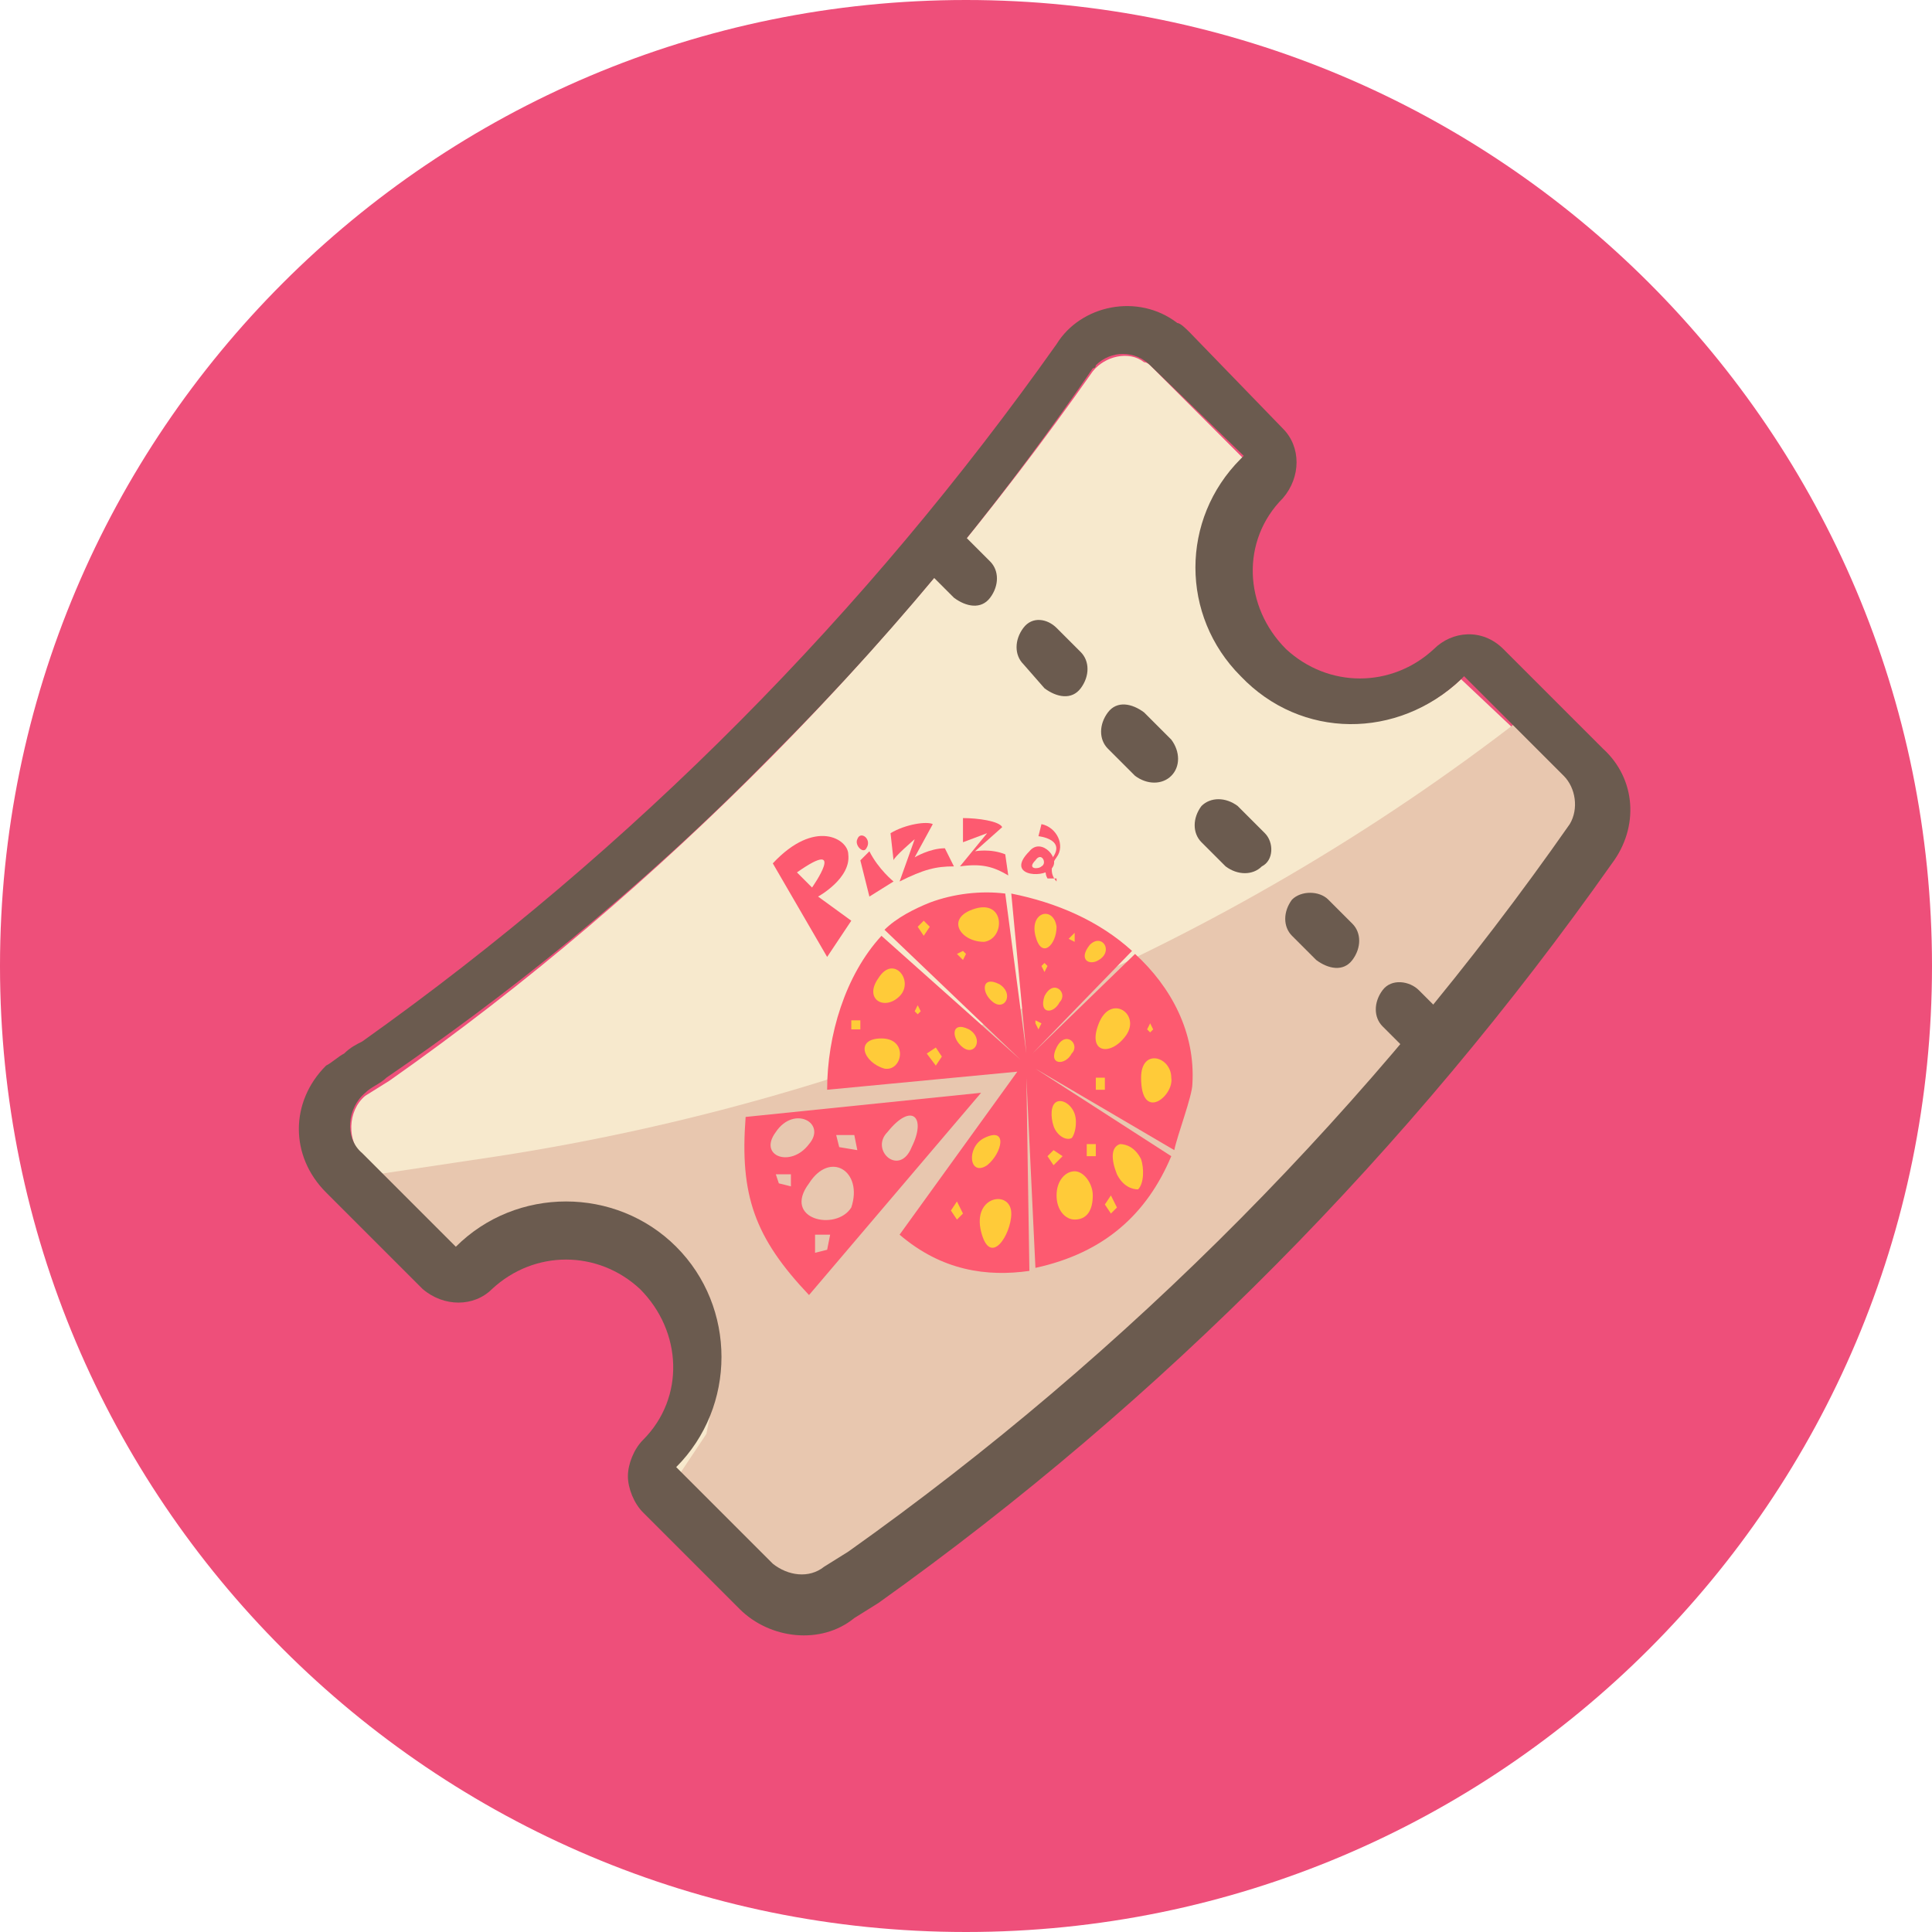
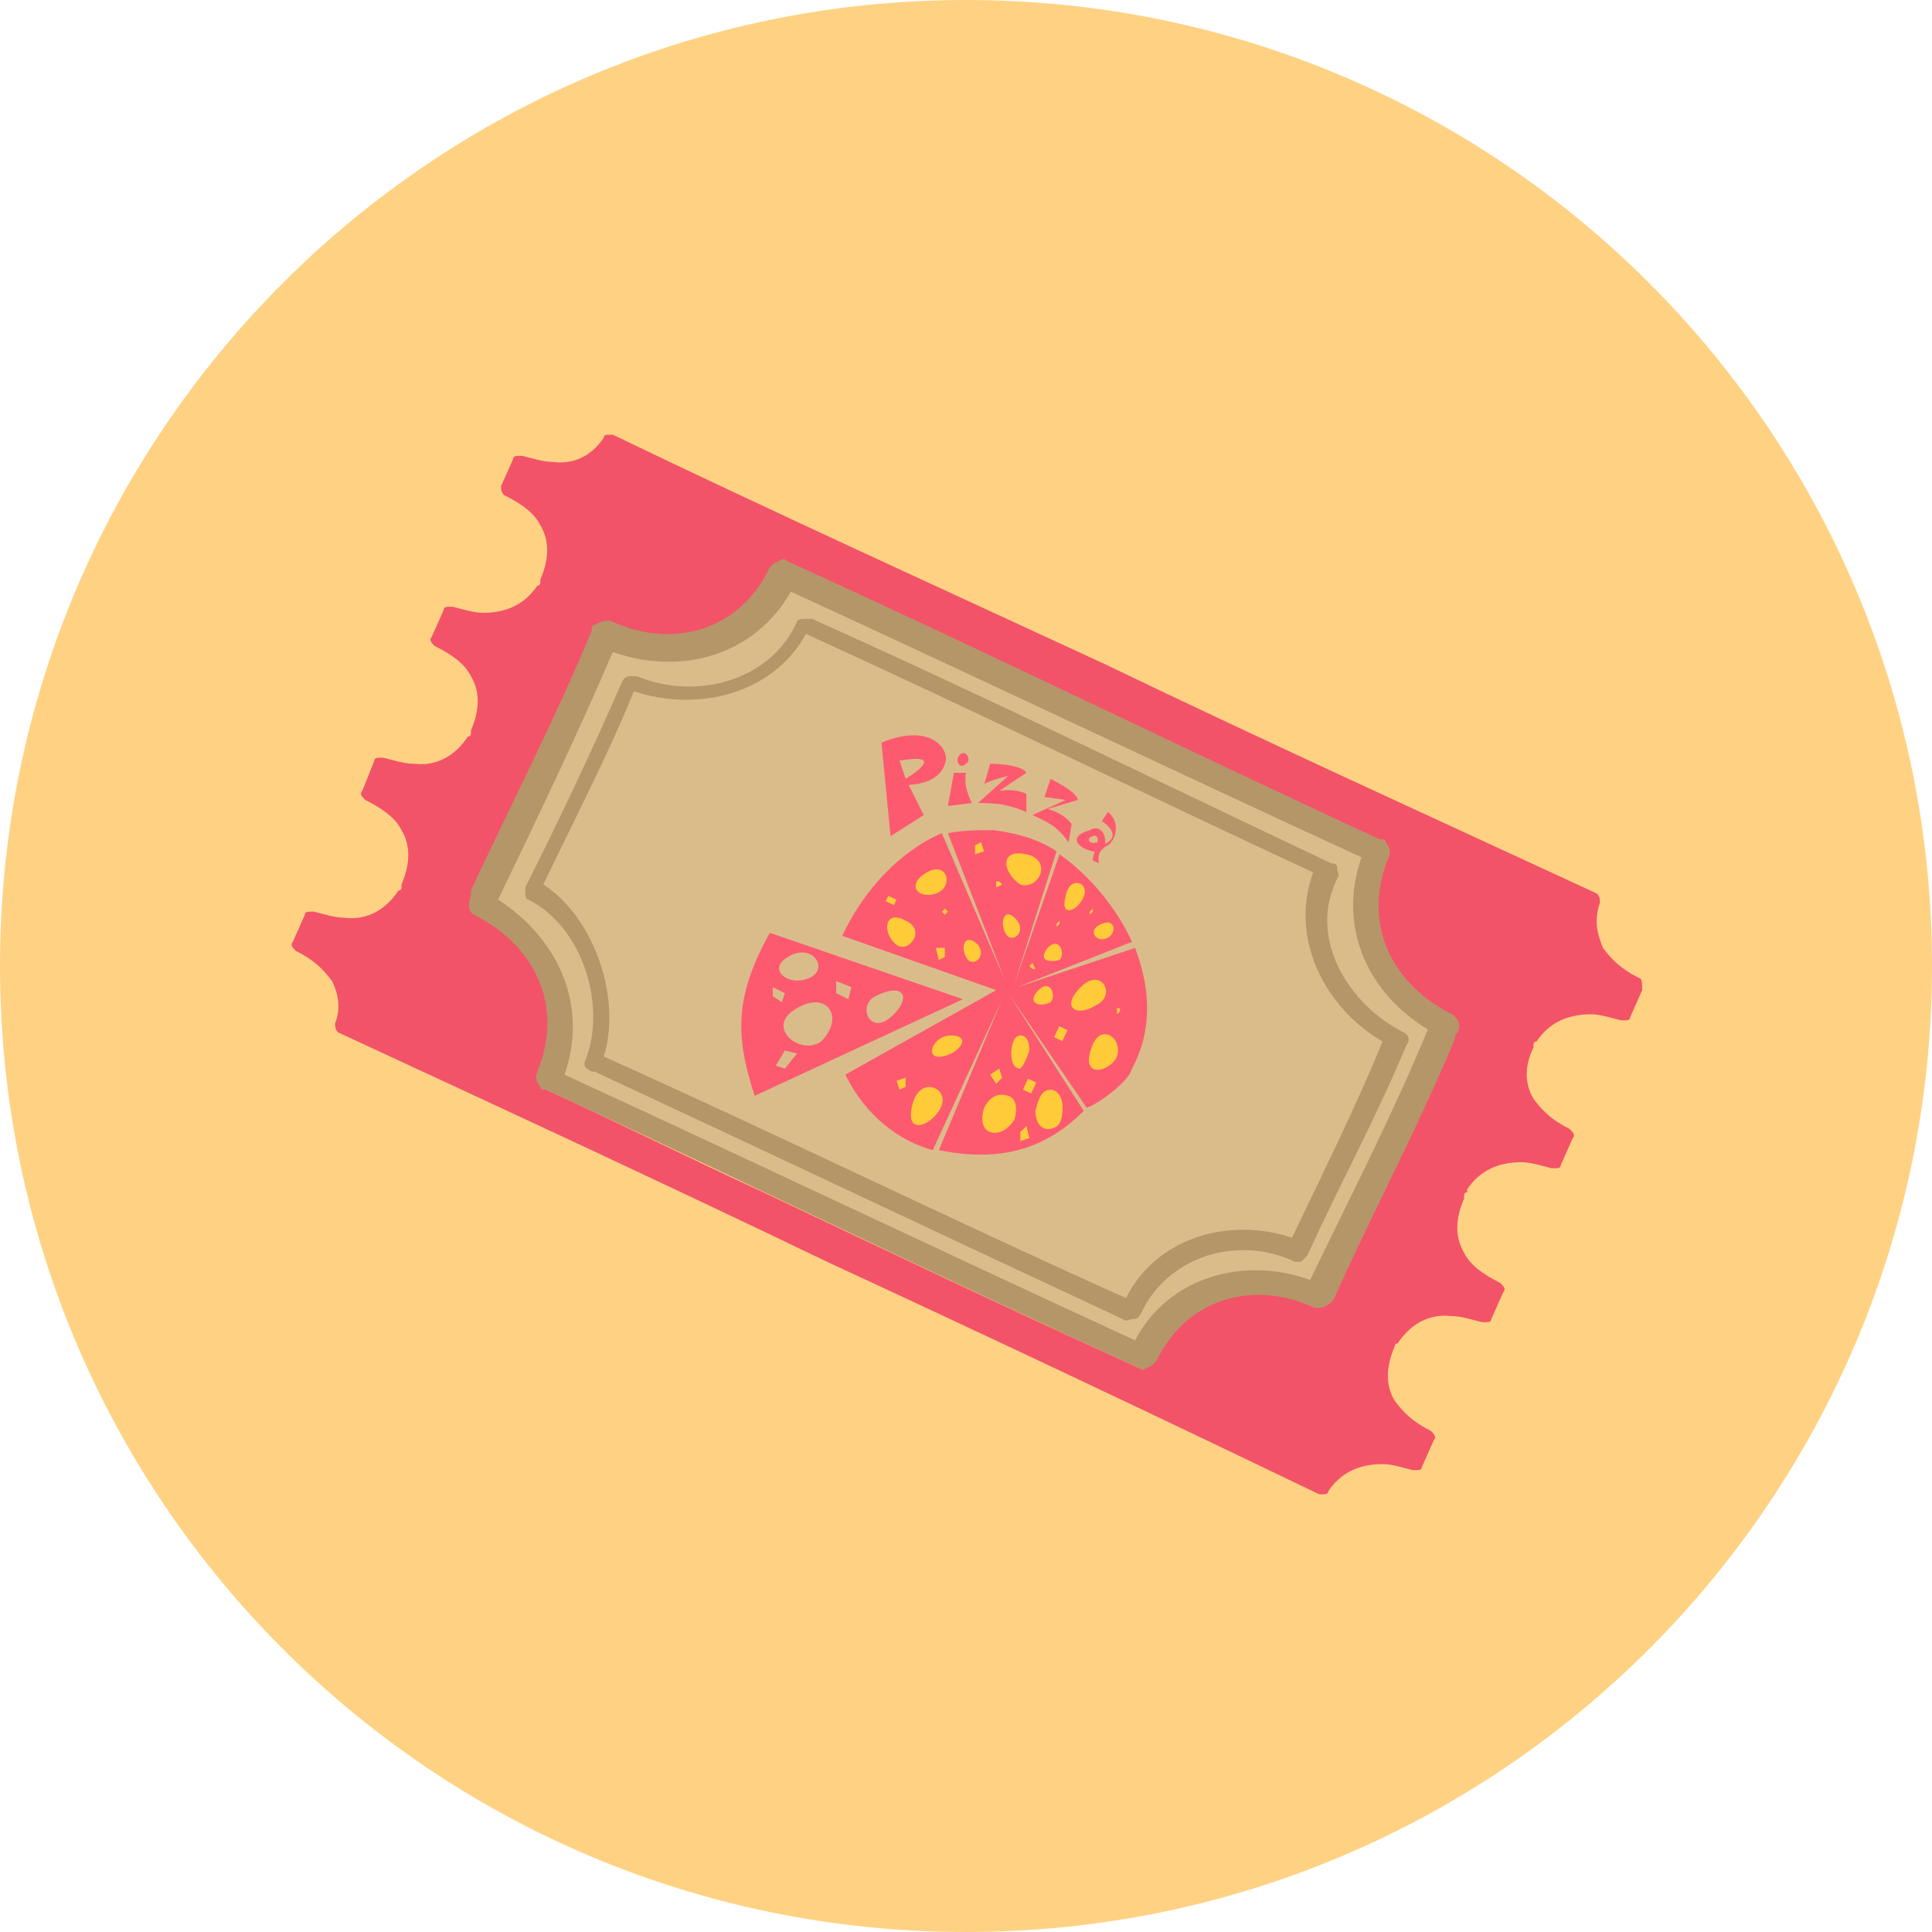
- <svg xmlns="http://www.w3.org/2000/svg" version="1.1" id="Layer_1" x="0px" y="0px" viewBox="0 0 64 64" enable-background="new 0 0 64 64" xml:space="preserve">
-   <circle fill-rule="evenodd" clip-rule="evenodd" fill="#EE4F7A" cx="32" cy="32" r="32" />
-   <path fill="#F7E9CD" d="M51.9,25.8c0.4,0.4,0.5,1.2,0.1,1.6c-6.5,9.3-14.6,17.5-23.9,24.1l-0.8,0.5c-0.5,0.4-1.3,0.3-1.7-0.1  l-3.3-3.3c2-2.1,1.9-5.3-0.1-7.3c-2-1.9-5.1-1.9-7.2,0l-3-3c-0.5-0.5-0.5-1.5,0.1-2l0.8-0.5c9.1-6.4,16.9-14.4,23.3-23.5  c0.4-0.5,1.2-0.7,1.7-0.3c0.1,0,0.2,0.1,0.2,0.1l3.1,3.1c-2,2.1-1.9,5.3,0.1,7.3c2,1.9,5.1,1.9,7.1,0L51.9,25.8L51.9,25.8z" />
-   <path fill="#E8C7AF" d="M53.4,26.7L41.6,41.6L26.3,53.2l-2.9-2.9l-1-1.3l1-1.5l0.3-1.5l-0.2-1.6l-0.6-1.5l-1-1.2l-1.2-0.8l-1.2-0.5  h-1.6L16,40.9l-1,0.9l-2.5-2.9l4-0.6c12.3-1.9,24.1-6.9,33.9-14.5L53.4,26.7L53.4,26.7z" />
+ <svg xmlns="http://www.w3.org/2000/svg" version="1.1" id="Layer_1" x="0px" y="0px" viewBox="0 0 64 64" style="enable-background:new 0 0 64 64;" xml:space="preserve">
+   <style type="text/css">
+ 	.st0{fill:#FFD283;}
+ 	.st1{fill:#DABC8B;}
+ 	.st2{fill:#F35369;}
+ 	.st3{fill:#B59669;}
+ 	.st4{fill:#FD5A70;}
+ 	.st5{fill:#FFCB39;}
+ </style>
  <g>
-     <path fill-rule="evenodd" clip-rule="evenodd" fill="#6B5B4F" d="M53.1,24.8l-3.3-3.3c-0.7-0.7-1.7-0.6-2.3,0   c-1.4,1.3-3.5,1.3-4.9,0c-1.4-1.4-1.5-3.6-0.1-5c0.6-0.7,0.6-1.7,0-2.3L39.4,11c-0.1-0.1-0.3-0.3-0.4-0.3c-1.3-1-3.2-0.6-4,0.7   C28.7,20.3,21,28.1,12,34.5c-0.2,0.1-0.4,0.2-0.6,0.4c-0.2,0.1-0.4,0.3-0.6,0.4c-1.2,1.2-1.2,3,0,4.2l3.2,3.2   c0.7,0.6,1.7,0.6,2.3,0c1.4-1.3,3.5-1.3,4.9,0c1.4,1.4,1.5,3.6,0.1,5c-0.3,0.3-0.5,0.8-0.5,1.2c0,0.4,0.2,0.9,0.5,1.2l3.2,3.2   c1,1,2.7,1.2,3.8,0.3l0.8-0.5c9.4-6.7,17.6-15,24.3-24.5C54.3,27.4,54.2,25.8,53.1,24.8z M52,27.3c-6.5,9.3-14.6,17.5-23.9,24.1   l-0.8,0.5c-0.5,0.4-1.2,0.3-1.7-0.1l-3.2-3.2c2-2,2-5.3,0-7.3c-2-2-5.3-2-7.3,0L12,38.2c-0.6-0.5-0.5-1.5,0.1-2   c0.2-0.2,0.5-0.3,0.7-0.5c3.8-2.6,8.3-6.1,12.8-10.7c4.5-4.5,8-9,10.6-12.8c0.1,0,0.1-0.1,0.1-0.1c0.5-0.5,1.3-0.5,1.8,0l3.1,3   l-0.1,0.1c-2,2-2,5.2,0,7.2c2,2.1,5.2,2.1,7.3,0.1l0.1-0.1l3.3,3.3C52.2,26.1,52.3,26.8,52,27.3z" />
+     <circle class="st0" cx="32" cy="32" r="32" />
+   </g>
+   <g>
    <g>
-       <path id="A" fill-rule="evenodd" clip-rule="evenodd" fill="#6B5B4F" d="M32,17.8l0.8,0.8c0.3,0.3,0.3,0.8,0,1.2s-0.8,0.3-1.2,0    L30.8,19c-0.3-0.3-0.3-0.8,0-1.2S31.7,17.5,32,17.8z" />
-     </g>
-     <g>
-       <path fill-rule="evenodd" clip-rule="evenodd" fill="#6B5B4F" d="M35,20.8l0.8,0.8c0.3,0.3,0.3,0.8,0,1.2s-0.8,0.3-1.2,0L33.9,22    c-0.3-0.3-0.3-0.8,0-1.2S34.7,20.5,35,20.8z" />
-     </g>
-     <g>
-       <path id="B" fill-rule="evenodd" clip-rule="evenodd" fill="#6B5B4F" d="M38.8,25.7c-0.3,0.3-0.8,0.3-1.2,0l0,0l-0.9-0.9    c-0.3-0.3-0.3-0.8,0-1.2s0.8-0.3,1.2,0l0.9,0.9C39.1,24.9,39.1,25.4,38.8,25.7L38.8,25.7z" />
-     </g>
-     <g>
-       <path fill-rule="evenodd" clip-rule="evenodd" fill="#6B5B4F" d="M41.8,28.7c-0.3,0.3-0.8,0.3-1.2,0l0,0l-0.8-0.8    c-0.3-0.3-0.3-0.8,0-1.2c0.3-0.3,0.8-0.3,1.2,0l0.9,0.9C42.2,27.9,42.2,28.5,41.8,28.7L41.8,28.7z" />
-     </g>
-     <path fill-rule="evenodd" clip-rule="evenodd" fill="#6B5B4F" d="M44,29.8l0.8,0.8c0.3,0.3,0.3,0.8,0,1.2s-0.8,0.3-1.2,0l-0.8-0.8   c-0.3-0.3-0.3-0.8,0-1.2C43.1,29.5,43.7,29.5,44,29.8L44,29.8z" />
-     <g>
-       <path fill-rule="evenodd" clip-rule="evenodd" fill="#6B5B4F" d="M47,32.8l0.8,0.8c0.3,0.3,0.3,0.8,0,1.2s-0.8,0.3-1.2,0l-0.8-0.8    c-0.3-0.3-0.3-0.8,0-1.2S46.7,32.5,47,32.8z" />
-     </g>
-     <g>
-       <path fill="#FD5A70" d="M32.5,36.2l-5.7,6.7c-1.8-1.9-2.3-3.3-2.1-5.9L32.5,36.2z M26.8,37.9c0.6-0.7-0.5-1.3-1.1-0.4    C25.1,38.3,26.2,38.7,26.8,37.9z M27.5,40.9h-0.5L27,41.5l0.4-0.1L27.5,40.9z M26.8,39.2c-0.9,1.2,0.9,1.6,1.4,0.8    C28.6,38.8,27.5,38.1,26.8,39.2z M28.4,38.1l-0.1-0.5h-0.6l0.1,0.4L28.4,38.1z M26.2,39.3v-0.4h-0.5l0.1,0.3L26.2,39.3z M30.2,38    c0.5-1,0-1.5-0.8-0.5C28.8,38.1,29.8,39,30.2,38z" />
+       <path class="st1" d="M37.7,45.2C37.7,45.2,37.7,45.2,37.7,45.2c-4.2-1.9-8.4-3.9-12.5-5.8c-2.4-1.1-4.8-2.3-7.2-3.4    c0,0-0.1,0-0.1-0.1c-0.1-0.1-0.1-0.2-0.1-0.3c1-2.1,0.1-4.3-2.2-5.5c-0.1,0-0.1-0.1-0.1-0.1c0-0.1,0-0.1,0-0.2c0,0,0-0.1,0-0.1    c0,0,0-0.1,0-0.1c0.4-0.9,0.9-1.9,1.3-2.8c0.9-1.9,1.9-3.9,2.7-5.8c0,0,0-0.1,0.1-0.1c0,0,0,0,0,0c0,0,0.1-0.1,0.2-0.1    c0,0,0.1,0,0.1,0c0.5,0.2,1.1,0.4,1.6,0.4c1.7,0.1,3.2-0.8,3.9-2.4c0-0.1,0.1-0.1,0.1-0.1c0.1,0,0.1,0,0.1,0c0,0,0.1,0,0.1,0    c4.1,1.9,8.3,3.8,12.3,5.7c2.4,1.1,4.8,2.3,7.3,3.4c0,0,0.1,0,0.1,0.1c0.1,0.1,0.1,0.2,0.1,0.3c-1,2.1-0.1,4.3,2.2,5.4    c0.1,0,0.1,0.1,0.1,0.1c0,0.1,0,0.1-0.1,0.2c0,0,0,0.1-0.1,0.1l0,0.1c-0.8,2-1.8,3.9-2.7,5.8c-0.4,0.9-0.9,1.9-1.3,2.8    c-0.1,0.1-0.2,0.2-0.3,0.2l0,0c0,0-0.1,0-0.1,0c-0.5-0.2-1.1-0.4-1.6-0.4c-1.7-0.1-3.2,0.8-3.9,2.4c0,0.1-0.1,0.1-0.1,0.1    C37.8,45.2,37.8,45.2,37.7,45.2z" />
+       <path class="st2" d="M54.3,32.4c-0.6-0.3-0.9-0.6-1.2-1c-0.2-0.5-0.3-0.9-0.1-1.5c0-0.1,0-0.2-0.1-0.3c-5.4-2.5-10.9-5-16.3-7.6    c-5.4-2.5-10.9-5-16.3-7.6c0,0-0.1,0-0.1,0c-0.1,0-0.2,0-0.2,0.1c-0.4,0.6-1,0.9-1.7,0.8c-0.3,0-0.6-0.1-1-0.2c0,0,0,0-0.1,0    c-0.1,0-0.2,0-0.2,0.1l-0.4,0.9c0,0.1,0,0.2,0.1,0.3c0.6,0.3,1,0.6,1.2,1c0.3,0.5,0.3,1.1,0,1.8c0,0,0,0.1,0,0.1    c0,0,0,0.1-0.1,0.1c0,0,0,0,0,0c-0.4,0.6-1,0.9-1.8,0.9c-0.3,0-0.6-0.1-1-0.2c0,0,0,0-0.1,0c-0.1,0-0.2,0-0.2,0.1l-0.4,0.9    c-0.1,0.1,0,0.2,0.1,0.3c0.6,0.3,1,0.6,1.2,1c0.3,0.5,0.3,1.1,0,1.8c0,0,0,0,0,0c0,0,0,0,0,0.1c0,0,0,0.1-0.1,0.1c0,0,0,0,0,0    c-0.4,0.6-1,1-1.8,0.9c-0.3,0-0.6-0.1-1-0.2c0,0,0,0-0.1,0c-0.1,0-0.2,0-0.2,0.1L12,26.2c-0.1,0.1,0,0.2,0.1,0.3    c0.6,0.3,1,0.6,1.2,1c0.3,0.5,0.3,1.1,0,1.8c0,0,0,0,0,0c0,0,0,0,0,0.1c0,0,0,0.1-0.1,0.1c0,0,0,0,0,0c-0.4,0.6-1,1-1.8,0.9    c-0.3,0-0.6-0.1-1-0.2c0,0,0,0-0.1,0c-0.1,0-0.2,0-0.2,0.1l-0.4,0.9c-0.1,0.1,0,0.2,0.1,0.3c0.6,0.3,0.9,0.6,1.2,1    c0.2,0.4,0.3,0.9,0.1,1.4c0,0.1,0,0.2,0.1,0.3c5.4,2.5,10.8,5,16.2,7.6c5.4,2.5,10.9,5.1,16.3,7.7c0,0,0.1,0,0.1,0    c0.1,0,0.2,0,0.2-0.1c0.4-0.6,1-0.9,1.8-0.9c0.3,0,0.6,0.1,1,0.2c0,0,0,0,0.1,0c0.1,0,0.2,0,0.2-0.1l0.4-0.9    c0.1-0.1,0-0.2-0.1-0.3c-0.6-0.3-0.9-0.6-1.2-1c-0.3-0.5-0.3-1.1,0-1.8c0,0,0,0,0,0c0,0,0,0,0,0c0,0,0-0.1,0.1-0.1c0,0,0,0,0,0    c0.4-0.6,1-1,1.8-0.9c0.3,0,0.6,0.1,1,0.2c0,0,0,0,0.1,0c0.1,0,0.2,0,0.2-0.1l0.4-0.9c0.1-0.1,0-0.2-0.1-0.3c-0.6-0.3-1-0.6-1.2-1    c-0.3-0.5-0.3-1.1,0-1.8c0,0,0,0,0,0c0,0,0,0,0-0.1c0,0,0-0.1,0.1-0.1c0,0,0,0,0-0.1c0.4-0.6,1-0.9,1.8-0.9c0.3,0,0.6,0.1,1,0.2    c0,0,0,0,0.1,0c0.1,0,0.2,0,0.2-0.1l0.4-0.9c0.1-0.1,0-0.2-0.1-0.3c-0.6-0.3-0.9-0.6-1.2-1c-0.3-0.5-0.3-1.1,0-1.7c0,0,0,0,0,0    c0,0,0,0,0-0.1c0,0,0-0.1,0.1-0.1c0,0,0,0,0,0c0.4-0.6,1-0.9,1.8-0.9c0.3,0,0.6,0.1,1,0.2c0,0,0,0,0.1,0c0.1,0,0.2,0,0.2-0.1    l0.4-0.9C54.4,32.6,54.4,32.4,54.3,32.4z M48,34.2c0,0,0,0.1-0.1,0.1l0,0.1c-0.8,2-1.8,3.9-2.7,5.8c-0.4,0.9-0.9,1.9-1.3,2.8    c-0.1,0.1-0.2,0.2-0.3,0.2c0,0-0.1,0-0.1,0c-0.5-0.2-1.1-0.4-1.6-0.4c-1.7-0.1-3.2,0.8-3.9,2.4c0,0.1-0.1,0.1-0.1,0.1    c-0.1,0-0.1,0-0.1,0c0,0-0.1,0-0.1,0c-4.2-1.9-8.4-3.9-12.4-5.8c-2.4-1.1-4.8-2.3-7.2-3.4c0,0-0.1,0-0.1-0.1    c-0.1-0.1-0.1-0.2-0.1-0.3c1-2.1,0.1-4.3-2.2-5.5c-0.1,0-0.1-0.1-0.1-0.1c0-0.1,0-0.1,0-0.2c0,0,0-0.1,0-0.1c0,0,0-0.1,0-0.1    c0.4-0.9,0.9-1.9,1.3-2.8c0.9-1.9,1.9-3.9,2.7-5.8c0,0,0-0.1,0.1-0.1c0,0,0,0,0,0c0,0,0.1-0.1,0.2-0.1c0,0,0.1,0,0.1,0    c0.5,0.2,1.1,0.4,1.6,0.4c1.7,0.1,3.2-0.8,3.9-2.4c0-0.1,0.1-0.1,0.1-0.1c0.1,0,0.1,0,0.1,0c0,0,0.1,0,0.1,0    c4.1,1.9,8.3,3.8,12.3,5.7c2.4,1.1,4.8,2.3,7.3,3.4c0,0,0.1,0,0.1,0.1c0.1,0.1,0.1,0.2,0.1,0.3c-1,2.1-0.1,4.3,2.2,5.4    c0.1,0,0.1,0.1,0.1,0.1C48.1,34,48.1,34.1,48,34.2z" />
      <g>
-         <path fill="#FD5A70" d="M28.5,28.5l0.3,1.2l0.8-0.5c0,0-0.5-0.4-0.8-1L28.5,28.5z" />
-         <path fill="#FD5A70" d="M29.5,27.6c0.5-0.3,1.2-0.4,1.4-0.3l-0.6,1.1c0,0,0.5-0.3,1-0.3l0.3,0.6c-0.6,0-1,0.1-1.8,0.5l0.5-1.4     c0,0-0.7,0.6-0.7,0.7L29.5,27.6z" />
-         <path fill="#FD5A70" d="M31.9,27.1c0.5,0,1.2,0.1,1.3,0.3l-0.9,0.8c0,0,0.5-0.1,1,0.1l0.1,0.7c-0.5-0.3-0.9-0.4-1.6-0.3l0.9-1.1     c0,0-0.8,0.3-0.8,0.3L31.9,27.1z" />
-         <path fill="#FD5A70" d="M34.8,28.8c-0.3,0.3-1.5,0.2-0.7-0.6C34.5,27.7,35.2,28.5,34.8,28.8z M34.3,28.5     c-0.3,0.3,0.1,0.3,0.2,0.2C34.7,28.6,34.5,28.2,34.3,28.5z" />
-         <path fill="#FD5A70" d="M35,29.2c-0.1-0.1-0.3-0.4,0-0.8s0-1-0.5-1.1l-0.1,0.4c0,0,1,0.1,0.4,0.8c-0.3,0.3-0.1,0.6-0.1,0.6H35z" />
-         <path fill="#FD5A70" d="M28.2,30.5l-0.8,1.2l-1.8-3.1c1.4-1.5,2.5-0.8,2.5-0.3c0.1,0.8-1,1.4-1,1.4L28.2,30.5z M26.9,29.4     c0,0,1.2-1.7-0.5-0.5L26.9,29.4z" />
-         <path fill="#FD5A70" d="M28.4,27.8c0.1-0.3,0.5,0,0.3,0.3C28.6,28.3,28.3,28,28.4,27.8z" />
+         <g>
+           <path class="st3" d="M48.2,34.3c0.2-0.2,0.2-0.5-0.1-0.7c-2-1-3-3-2.1-5.2c0.1-0.2,0-0.4-0.1-0.5c0-0.1-0.1-0.1-0.2-0.1      c-6.5-3-13-6.2-19.6-9.2c-0.1-0.1-0.2-0.1-0.3,0c-0.1,0-0.2,0.1-0.3,0.2c-1,2.1-3.2,2.7-5.2,1.8c-0.2-0.1-0.4,0-0.6,0.1      c-0.1,0-0.1,0.1-0.1,0.2c-1.2,2.9-2.7,5.8-4,8.6c0,0.1,0,0.1,0,0.2c-0.1,0.2-0.1,0.5,0.1,0.6c2,1,3,3,2.1,5.2      c-0.1,0.2,0,0.4,0.1,0.5c0,0.1,0.1,0.1,0.2,0.1c6.5,3,13,6.2,19.6,9.2c0.1,0.1,0.2,0.1,0.3,0c0.1,0,0.2-0.1,0.3-0.2      c1-2.1,3.2-2.7,5.2-1.8c0.3,0.1,0.6-0.1,0.7-0.3c0,0,0,0,0,0c1.3-2.9,2.8-5.7,4-8.6C48.2,34.4,48.2,34.3,48.2,34.3z M43.4,42.4      c-2.2-0.8-4.7-0.1-5.8,2c-6.3-2.9-12.6-5.9-18.9-8.8c0.8-2.3-0.2-4.5-2.2-5.8c1.3-2.7,2.6-5.4,3.8-8.2c2.3,0.8,4.7,0.1,5.9-2      c6.3,2.9,12.6,5.9,18.9,8.8c-0.8,2.3,0.2,4.5,2.2,5.7C46.1,37,44.7,39.7,43.4,42.4z" />
+           <path class="st3" d="M43.3,41.6C43.3,41.6,43.3,41.6,43.3,41.6c1.1-2.4,2.3-4.6,3.3-7c0.1-0.1,0.1-0.3-0.1-0.4      c-1.8-0.9-3.2-3.1-2.2-5.1c0.1-0.1,0-0.2,0-0.3c0-0.1,0-0.2-0.2-0.2c-5.7-2.7-11.4-5.5-17.2-8.1c-0.1,0-0.1,0-0.2,0      c-0.1,0-0.3,0-0.3,0.1c-0.9,2-3.4,2.6-5.3,1.8c-0.1,0-0.1,0-0.2,0c-0.1,0-0.2,0-0.3,0.2c-1,2.3-2.1,4.6-3.2,6.8c0,0,0,0.1,0,0.1      c0,0.1,0,0.3,0.1,0.3c1.8,0.9,2.6,3.5,1.9,5.3c-0.1,0.2,0,0.3,0.2,0.4c0,0,0,0,0.1,0c5.8,2.7,11.7,5.5,17.5,8.2      c0.1,0.1,0.2,0,0.3,0c0.1,0,0.2,0,0.3-0.2c0.9-1.9,3.2-2.6,5.1-1.7c0.1,0,0.2,0,0.2,0c0,0,0,0,0,0c0,0,0,0,0,0      C43.2,41.7,43.2,41.7,43.3,41.6z M37.3,43C31.5,40.4,25.8,37.6,20,35c0.6-1.9-0.3-4.6-2-5.7c1-2.1,2.1-4.2,3-6.4      c2.1,0.7,4.6,0.1,5.7-1.9c5.7,2.6,11.2,5.3,16.8,7.9c-0.8,2.2,0.4,4.5,2.3,5.6c-0.9,2.2-2,4.4-3,6.5C40.7,40.3,38.3,41,37.3,43z      " />
+         </g>
+         <g>
+           <path class="st4" d="M31.9,33.1L25,36.3c-0.7-2.1-0.6-3.4,0.5-5.4L31.9,33.1z M26.8,32.4c0.7-0.3,0.1-1.2-0.7-0.7      C25.4,32.1,26.1,32.7,26.8,32.4z M26.4,34.9L26,34.8l-0.3,0.5l0.3,0.1L26.4,34.9z M26.4,33.4c-1.1,0.6,0.1,1.6,0.8,1.1      C28,33.7,27.4,32.8,26.4,33.4z M28.1,33.1l0.1-0.4l-0.5-0.2l0,0.4L28.1,33.1z M25.9,33.2l0.1-0.3l-0.4-0.2l0,0.3L25.9,33.2z       M29.5,33.7c0.7-0.6,0.5-1.2-0.5-0.7C28.4,33.3,28.8,34.3,29.5,33.7z" />
+           <g>
+             <path class="st4" d="M31.6,25.6l-0.2,1.1l0.8-0.1c0,0-0.3-0.5-0.2-1L31.6,25.6z" />
+             <path class="st4" d="M32.8,25.3c0.5,0,1.1,0.1,1.2,0.3l-0.9,0.6c0,0,0.5-0.1,0.9,0.1l0,0.6c-0.5-0.2-0.8-0.3-1.6-0.3l1-0.9       c0,0-0.8,0.2-0.8,0.3L32.8,25.3z" />
+             <path class="st4" d="M34.8,25.8c0.4,0.2,0.9,0.5,0.9,0.7l-1,0.3c0,0,0.5,0.1,0.8,0.5l-0.1,0.6c-0.3-0.4-0.5-0.6-1.2-0.9       l1.1-0.5c0,0-0.7-0.1-0.7-0.1L34.8,25.8z" />
+             <path class="st4" d="M36.4,28.2c-0.3,0.1-1.3-0.4-0.3-0.7C36.6,27.2,36.8,28.1,36.4,28.2z M36.2,27.7c-0.3,0.1,0,0.3,0.1,0.2       C36.4,28,36.4,27.6,36.2,27.7z" />
+             <path class="st4" d="M36.4,28.6c0-0.1-0.1-0.4,0.3-0.6c0.3-0.2,0.4-0.8,0-1.1l-0.2,0.3c0,0,0.8,0.5,0,0.8       c-0.3,0.1-0.3,0.5-0.3,0.5L36.4,28.6z" />
+             <path class="st4" d="M30.6,27l-1.1,0.7l-0.3-3.1c1.7-0.7,2.3,0.3,2.1,0.7c-0.2,0.7-1.2,0.7-1.2,0.7L30.6,27z M30,25.8       c0,0,1.5-0.9-0.2-0.6L30,25.8z" />
+             <path class="st4" d="M31.8,25c0.2-0.2,0.4,0.2,0.2,0.3C31.8,25.5,31.6,25.2,31.8,25z" />
+           </g>
+           <path class="st4" d="M37.5,35.4c0.7-1.3,0.6-2.7,0.1-4l-3.9,1.3l3.8-1.5c-0.5-1.1-1.4-2.2-2.4-2.9l-1.5,4.3l1.4-4.4      c-0.6-0.4-1.3-0.6-2.1-0.7c-0.5,0-1,0-1.5,0.1l1.9,4.9l-2.1-4.9c-1.4,0.6-2.6,1.9-3.3,3.4l5.1,1.8l-5,2.8      c0.7,1.4,1.8,2.2,2.9,2.5l2.3-5l-2.1,5c2,0.4,3.5,0,4.8-1.3l-2.5-3.9l2.6,3.8C36.5,36.5,37.4,35.8,37.5,35.4z" />
+           <path class="st5" d="M33.6,37.1c0.1-0.3,0.1-0.7-0.2-0.8c-0.3-0.1-0.6,0-0.8,0.4c-0.1,0.3-0.1,0.7,0.2,0.8      C33.1,37.6,33.4,37.4,33.6,37.1z" />
+           <path class="st5" d="M34.1,34.8c0-0.3-0.1-0.5-0.3-0.5c-0.2,0-0.3,0.3-0.3,0.6c0,0.3,0.1,0.5,0.3,0.5      C33.9,35.3,34,35.1,34.1,34.8z" />
+           <path class="st5" d="M35.2,36.7c0-0.4-0.2-0.6-0.4-0.6c-0.3,0-0.4,0.3-0.5,0.7c0,0.4,0.2,0.6,0.4,0.6      C35.1,37.4,35.2,37.1,35.2,36.7z" />
+           <path class="st5" d="M30.2,36.7c0.2-1.1,1.2-0.7,1-0.1C31,37.2,30,37.7,30.2,36.7z" />
+           <path class="st5" d="M31.5,34.3c-0.6,0-0.9,0.8-0.3,0.7C31.8,34.9,32.2,34.3,31.5,34.3z" />
+           <path class="st5" d="M35.8,32.7c0.7-0.7,1.2,0.3,0.5,0.6C35.7,33.7,35.1,33.4,35.8,32.7z" />
+           <path class="st5" d="M34.4,32.8c0.4-0.4,0.6,0.2,0.4,0.4C34.4,33.4,34,33.2,34.4,32.8z" />
+           <path class="st5" d="M34.7,31.4c0.4-0.4,0.6,0.2,0.4,0.4C34.7,31.9,34.4,31.8,34.7,31.4z" />
+           <path class="st5" d="M35.3,29.7c0.1-0.7,0.8-0.5,0.6,0C35.7,30.2,35.1,30.4,35.3,29.7z" />
+           <path class="st5" d="M36.5,30.6c0.5-0.2,0.5,0.4,0.1,0.5C36.3,31.2,36,30.8,36.5,30.6z" />
+           <path class="st5" d="M34,28.3c0.9,0.2,0.4,1.2-0.2,1C33.2,28.9,33.1,28.1,34,28.3z" />
+           <path class="st5" d="M33.7,30.5c0.3,0.4-0.2,0.8-0.4,0.4C33.1,30.5,33.3,30,33.7,30.5z" />
+           <path class="st5" d="M32.4,31.3c0.3,0.4-0.2,0.8-0.4,0.4C31.8,31.3,32,30.9,32.4,31.3z" />
+           <path class="st5" d="M30.7,28.9c0.7-0.4,0.9,0.5,0.3,0.7C30.4,29.8,30,29.3,30.7,28.9z" />
+           <path class="st5" d="M30,30.5c0.7,0.3,0.1,1.1-0.3,0.8C29.2,30.9,29.3,30.1,30,30.5z" />
+           <path class="st5" d="M36.2,34.6c0.3-0.7,1-0.2,0.8,0.4C36.8,35.5,35.7,35.8,36.2,34.6z" />
+           <rect x="35" y="34.1" transform="matrix(0.4226 -0.9063 0.9063 0.4226 -10.7764 51.6699)" class="st5" width="0.4" height="0.3" />
+           <rect x="29.4" y="29.7" transform="matrix(0.4226 -0.9063 0.9063 0.4226 -10.0004 43.9504)" class="st5" width="0.2" height="0.3" />
+           <rect x="33.9" y="35.8" transform="matrix(0.4226 -0.9063 0.9063 0.4226 -12.8859 51.6916)" class="st5" width="0.4" height="0.3" />
+           <polygon class="st5" points="34,37.3 33.8,37.5 33.8,37.8 34.1,37.7     " />
+           <polygon class="st5" points="33.1,35.4 32.8,35.6 33,35.9 33.2,35.7     " />
+           <polygon class="st5" points="31.3,31.4 31,31.4 31.1,31.8 31.3,31.7     " />
+           <polygon class="st5" points="32.5,27.9 32.3,28 32.3,28.3 32.6,28.2     " />
+           <polygon class="st5" points="31.3,30.1 31.2,30.2 31.3,30.3 31.4,30.2     " />
+           <polygon class="st5" points="33.1,29.2 33,29.2 33,29.4 33.2,29.3     " />
+           <polygon class="st5" points="34.2,31.9 34.1,32 34.2,32.1 34.3,32.1     " />
+           <polygon class="st5" points="35.1,30.5 35,30.6 35,30.7 35.1,30.6     " />
+           <polygon class="st5" points="36.2,30.1 36.1,30.2 36.1,30.3 36.2,30.2     " />
+           <polygon class="st5" points="37.1,33.4 37,33.4 37,33.6 37.1,33.5     " />
+           <polygon class="st5" points="30,35.7 29.7,35.8 29.8,36.1 30,36     " />
+         </g>
      </g>
-       <path fill="#FD5A70" d="M39.5,35.9c0.1-1.7-0.7-3.2-1.9-4.3l-3.4,3.3l3.3-3.4c-1.1-1-2.5-1.6-4-1.9l0.5,5.3l-0.7-5.3    c-0.8-0.1-1.7,0-2.5,0.3c-0.5,0.2-1.1,0.5-1.5,0.9l4.5,4.3l-4.6-4.1c-1.2,1.3-1.8,3.3-1.8,5.1l6.3-0.6l-3.9,5.4    c1.4,1.2,2.9,1.4,4.3,1.2l-0.1-6.4l0.3,6.3c2.3-0.5,3.7-1.8,4.5-3.7l-4.5-2.9l4.6,2.7C39,37.6,39.5,36.3,39.5,35.9z" />
-       <path fill="#FFCB39" d="M36.2,39.6c0-0.4-0.3-0.8-0.6-0.8s-0.6,0.3-0.6,0.8s0.3,0.8,0.6,0.8C36,40.4,36.2,40.1,36.2,39.6z" />
-       <path fill="#FFCB39" d="M35.6,36.9c-0.1-0.3-0.4-0.5-0.6-0.4c-0.2,0.1-0.2,0.5-0.1,0.8c0.1,0.3,0.4,0.5,0.6,0.4    C35.6,37.6,35.7,37.2,35.6,36.9z" />
-       <path fill="#FFCB39" d="M37.8,38.4c-0.2-0.4-0.5-0.5-0.7-0.5c-0.3,0.1-0.3,0.5-0.1,1c0.2,0.4,0.5,0.5,0.7,0.5    C37.9,39.2,37.9,38.7,37.8,38.4z" />
-       <path fill="#FFCB39" d="M32.5,40.8c-0.3-1.2,1-1.4,1-0.6C33.5,40.9,32.8,42,32.5,40.8z" />
-       <path fill="#FFCB39" d="M32.6,37.7c-0.6,0.3-0.5,1.3,0.1,0.9C33.2,38.2,33.4,37.3,32.6,37.7z" />
-       <path fill="#FFCB39" d="M36.4,33.9c0.4-1,1.4-0.3,0.9,0.4S36,34.9,36.4,33.9z" />
-       <path fill="#FFCB39" d="M35,34.7c0.3-0.6,0.8-0.1,0.5,0.2C35.3,35.3,34.7,35.3,35,34.7z" />
-       <path fill="#FFCB39" d="M34.6,33c0.3-0.6,0.8-0.1,0.5,0.2C34.9,33.6,34.4,33.6,34.6,33z" />
-       <path fill="#FFCB39" d="M34.3,31c-0.2-0.8,0.6-1,0.7-0.3C35,31.3,34.5,31.8,34.3,31z" />
-       <path fill="#FFCB39" d="M36.1,31.3c0.4-0.4,0.8,0.2,0.3,0.5C36.1,32,35.7,31.8,36.1,31.3z" />
-       <path fill="#FFCB39" d="M32.3,30.1c1-0.3,1,1,0.3,1.1C31.8,31.2,31.3,30.4,32.3,30.1z" />
-       <path fill="#FFCB39" d="M33.1,32.6c0.5,0.3,0.2,0.9-0.2,0.6C32.5,32.9,32.5,32.3,33.1,32.6z" />
-       <path fill="#FFCB39" d="M32.1,34.1c0.5,0.3,0.2,0.9-0.2,0.6C31.5,34.4,31.5,33.8,32.1,34.1z" />
-       <path fill="#FFCB39" d="M29.1,32.4c0.5-0.8,1.2,0.1,0.7,0.6C29.3,33.5,28.6,33.1,29.1,32.4z" />
-       <path fill="#FFCB39" d="M29.2,34.4c0.9,0,0.7,1.1,0.1,1C28.6,35.2,28.3,34.4,29.2,34.4z" />
-       <path fill="#FFCB39" d="M37.8,35.7c0-1,1-0.7,1,0C38.9,36.3,37.8,37.2,37.8,35.7z" />
-       <rect x="36.3" y="35.7" fill="#FFCB39" width="0.3" height="0.4" />
-       <rect x="28.2" y="33.8" fill="#FFCB39" width="0.3" height="0.3" />
-       <rect x="36" y="37.9" fill="#FFCB39" width="0.3" height="0.4" />
-       <polygon fill="#FFCB39" points="36.8,39.6 36.6,39.9 36.8,40.2 37,40   " />
-       <polygon fill="#FFCB39" points="34.9,38.1 34.7,38.3 34.9,38.6 35.2,38.3   " />
-       <polygon fill="#FFCB39" points="31,34.7 30.7,34.9 31,35.3 31.2,35   " />
-       <polygon fill="#FFCB39" points="30.6,30.5 30.4,30.7 30.6,31 30.8,30.7   " />
-       <polygon fill="#FFCB39" points="30.4,33.3 30.3,33.5 30.4,33.6 30.5,33.5   " />
-       <polygon fill="#FFCB39" points="31.9,31.5 31.7,31.6 31.9,31.8 32,31.6   " />
-       <polygon fill="#FFCB39" points="34.3,33.8 34.3,33.9 34.4,34.1 34.5,33.9   " />
-       <polygon fill="#FFCB39" points="34.6,31.9 34.5,32 34.6,32.2 34.7,32   " />
-       <polygon fill="#FFCB39" points="35.6,30.9 35.4,31.1 35.6,31.2 35.6,31.1   " />
-       <polygon fill="#FFCB39" points="38.1,33.9 38,34.1 38.1,34.2 38.2,34.1   " />
-       <polygon fill="#FFCB39" points="31.7,39.8 31.5,40.1 31.7,40.4 31.9,40.2   " />
    </g>
  </g>
</svg>
